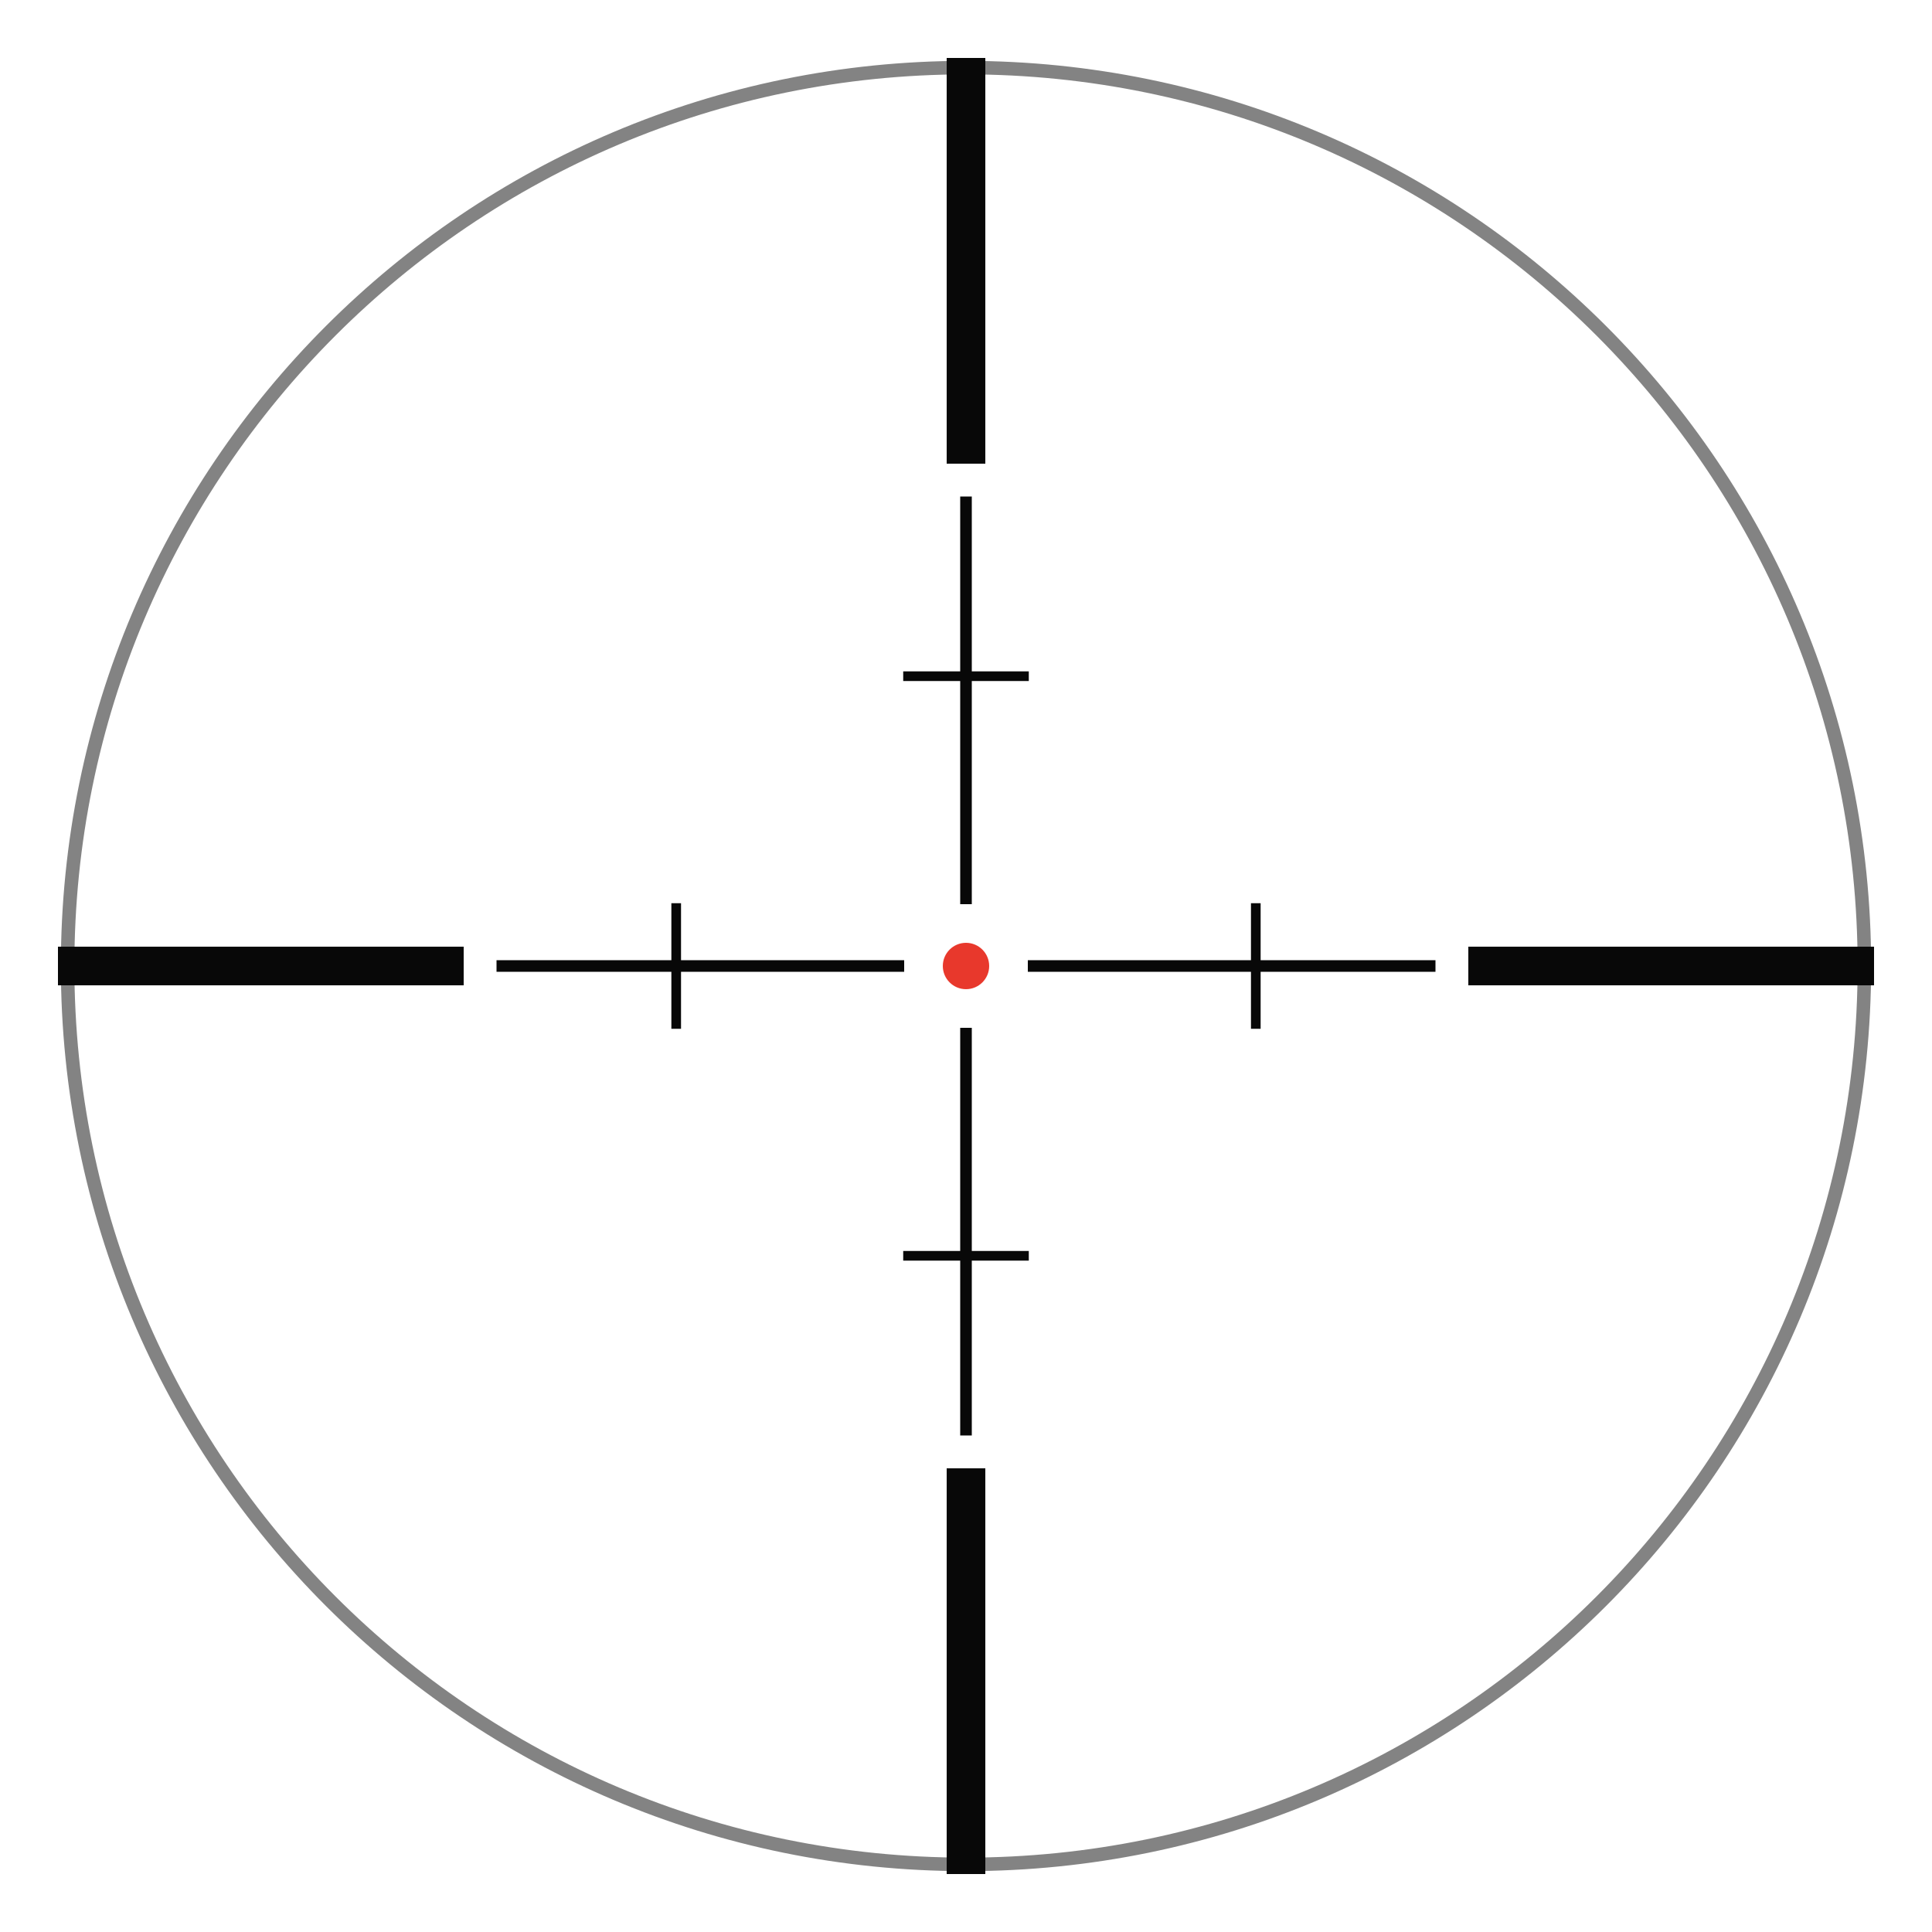
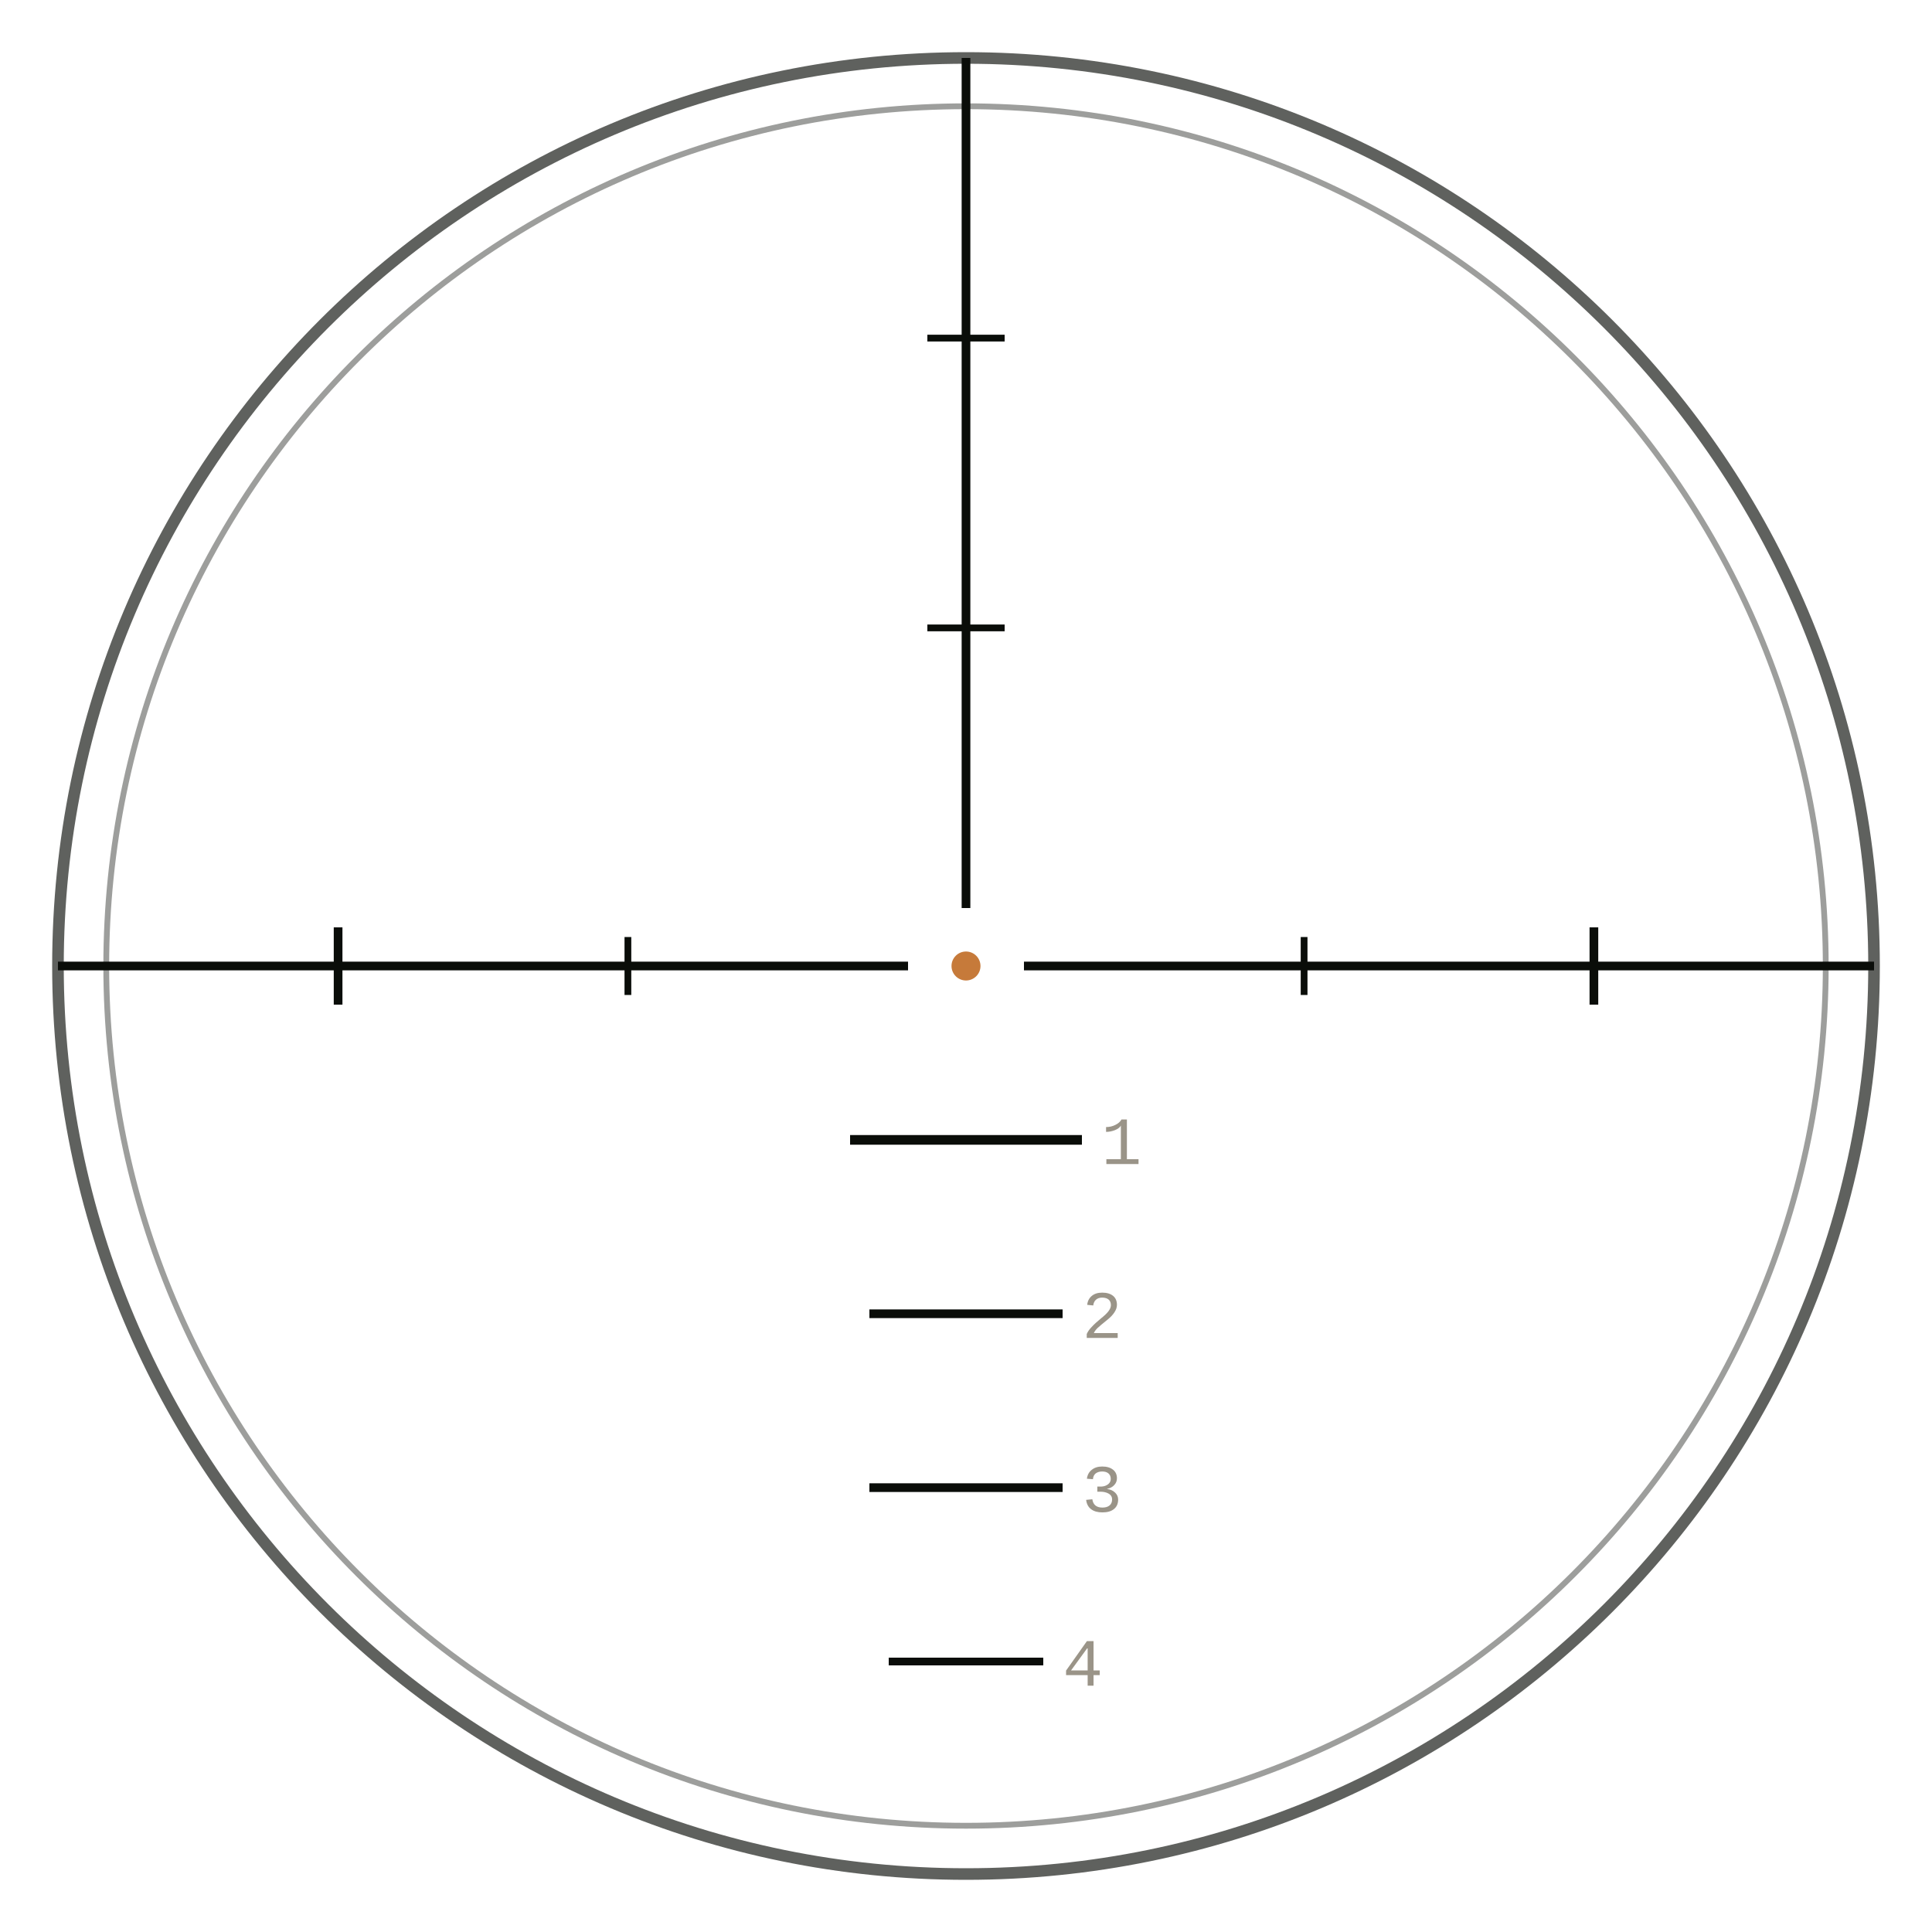
<svg xmlns="http://www.w3.org/2000/svg" viewBox="0 0 200 200">
-   <g stroke="#080808" stroke-linecap="square" fill="none">
-     <circle cx="100" cy="100" r="93" stroke-width="1.4" stroke-opacity="0.5" />
-     <line x1="100" y1="8" x2="100" y2="46" stroke-width="4" />
-     <line x1="100" y1="154" x2="100" y2="192" stroke-width="4" />
-     <line x1="8" y1="100" x2="46" y2="100" stroke-width="4" />
-     <line x1="154" y1="100" x2="192" y2="100" stroke-width="4" />
-     <line x1="100" y1="52" x2="100" y2="93" stroke-width="1.2" />
-     <line x1="100" y1="107" x2="100" y2="148" stroke-width="1.2" />
-     <line x1="52" y1="100" x2="93" y2="100" stroke-width="1.2" />
-     <line x1="107" y1="100" x2="148" y2="100" stroke-width="1.2" />
-     <line x1="94" y1="70" x2="106" y2="70" stroke-width="1" />
-     <line x1="94" y1="130" x2="106" y2="130" stroke-width="1" />
-     <line x1="70" y1="94" x2="70" y2="106" stroke-width="1" />
-     <line x1="130" y1="94" x2="130" y2="106" stroke-width="1" />
+   <g stroke="#0a0d09" fill="none">
+     <circle cx="100" cy="100" r="94" stroke-width="1.2" stroke-opacity="0.65" />
+     <circle cx="100" cy="100" r="89" stroke-width="0.6" stroke-opacity="0.4" />
+     <line x1="100" y1="6" x2="100" y2="94" stroke-width="0.9" />
+     <line x1="6" y1="100" x2="94" y2="100" stroke-width="0.9" />
+     <line x1="106" y1="100" x2="194" y2="100" stroke-width="0.9" />
+     <line x1="35" y1="96" x2="35" y2="104" stroke-width="0.9" />
+     <line x1="65" y1="97" x2="65" y2="103" stroke-width="0.7" />
+     <line x1="135" y1="97" x2="135" y2="103" stroke-width="0.7" />
+     <line x1="165" y1="96" x2="165" y2="104" stroke-width="0.9" />
+     <line x1="96" y1="35" x2="104" y2="35" stroke-width="0.7" />
+     <line x1="96" y1="65" x2="104" y2="65" stroke-width="0.7" />
+     <line x1="88" y1="118" x2="112" y2="118" stroke-width="1" />
+     <line x1="90" y1="136" x2="110" y2="136" stroke-width="0.9" />
+     <line x1="90" y1="154" x2="110" y2="154" stroke-width="0.9" />
+     <line x1="92" y1="172" x2="108" y2="172" stroke-width="0.8" />
  </g>
-   <circle cx="100" cy="100" r="2.4" fill="#e8382c" />
+   <g fill="#9a9488" font-family="'Courier New', monospace" font-size="7" text-anchor="start">
+     <text x="114" y="120.5">1</text>
+     <text x="112" y="138.5">2</text>
+     <text x="112" y="156.5">3</text>
+     <text x="110" y="174.5">4</text>
+   </g>
+   <circle cx="100" cy="100" r="1.5" fill="#c67a3a" />
</svg>
